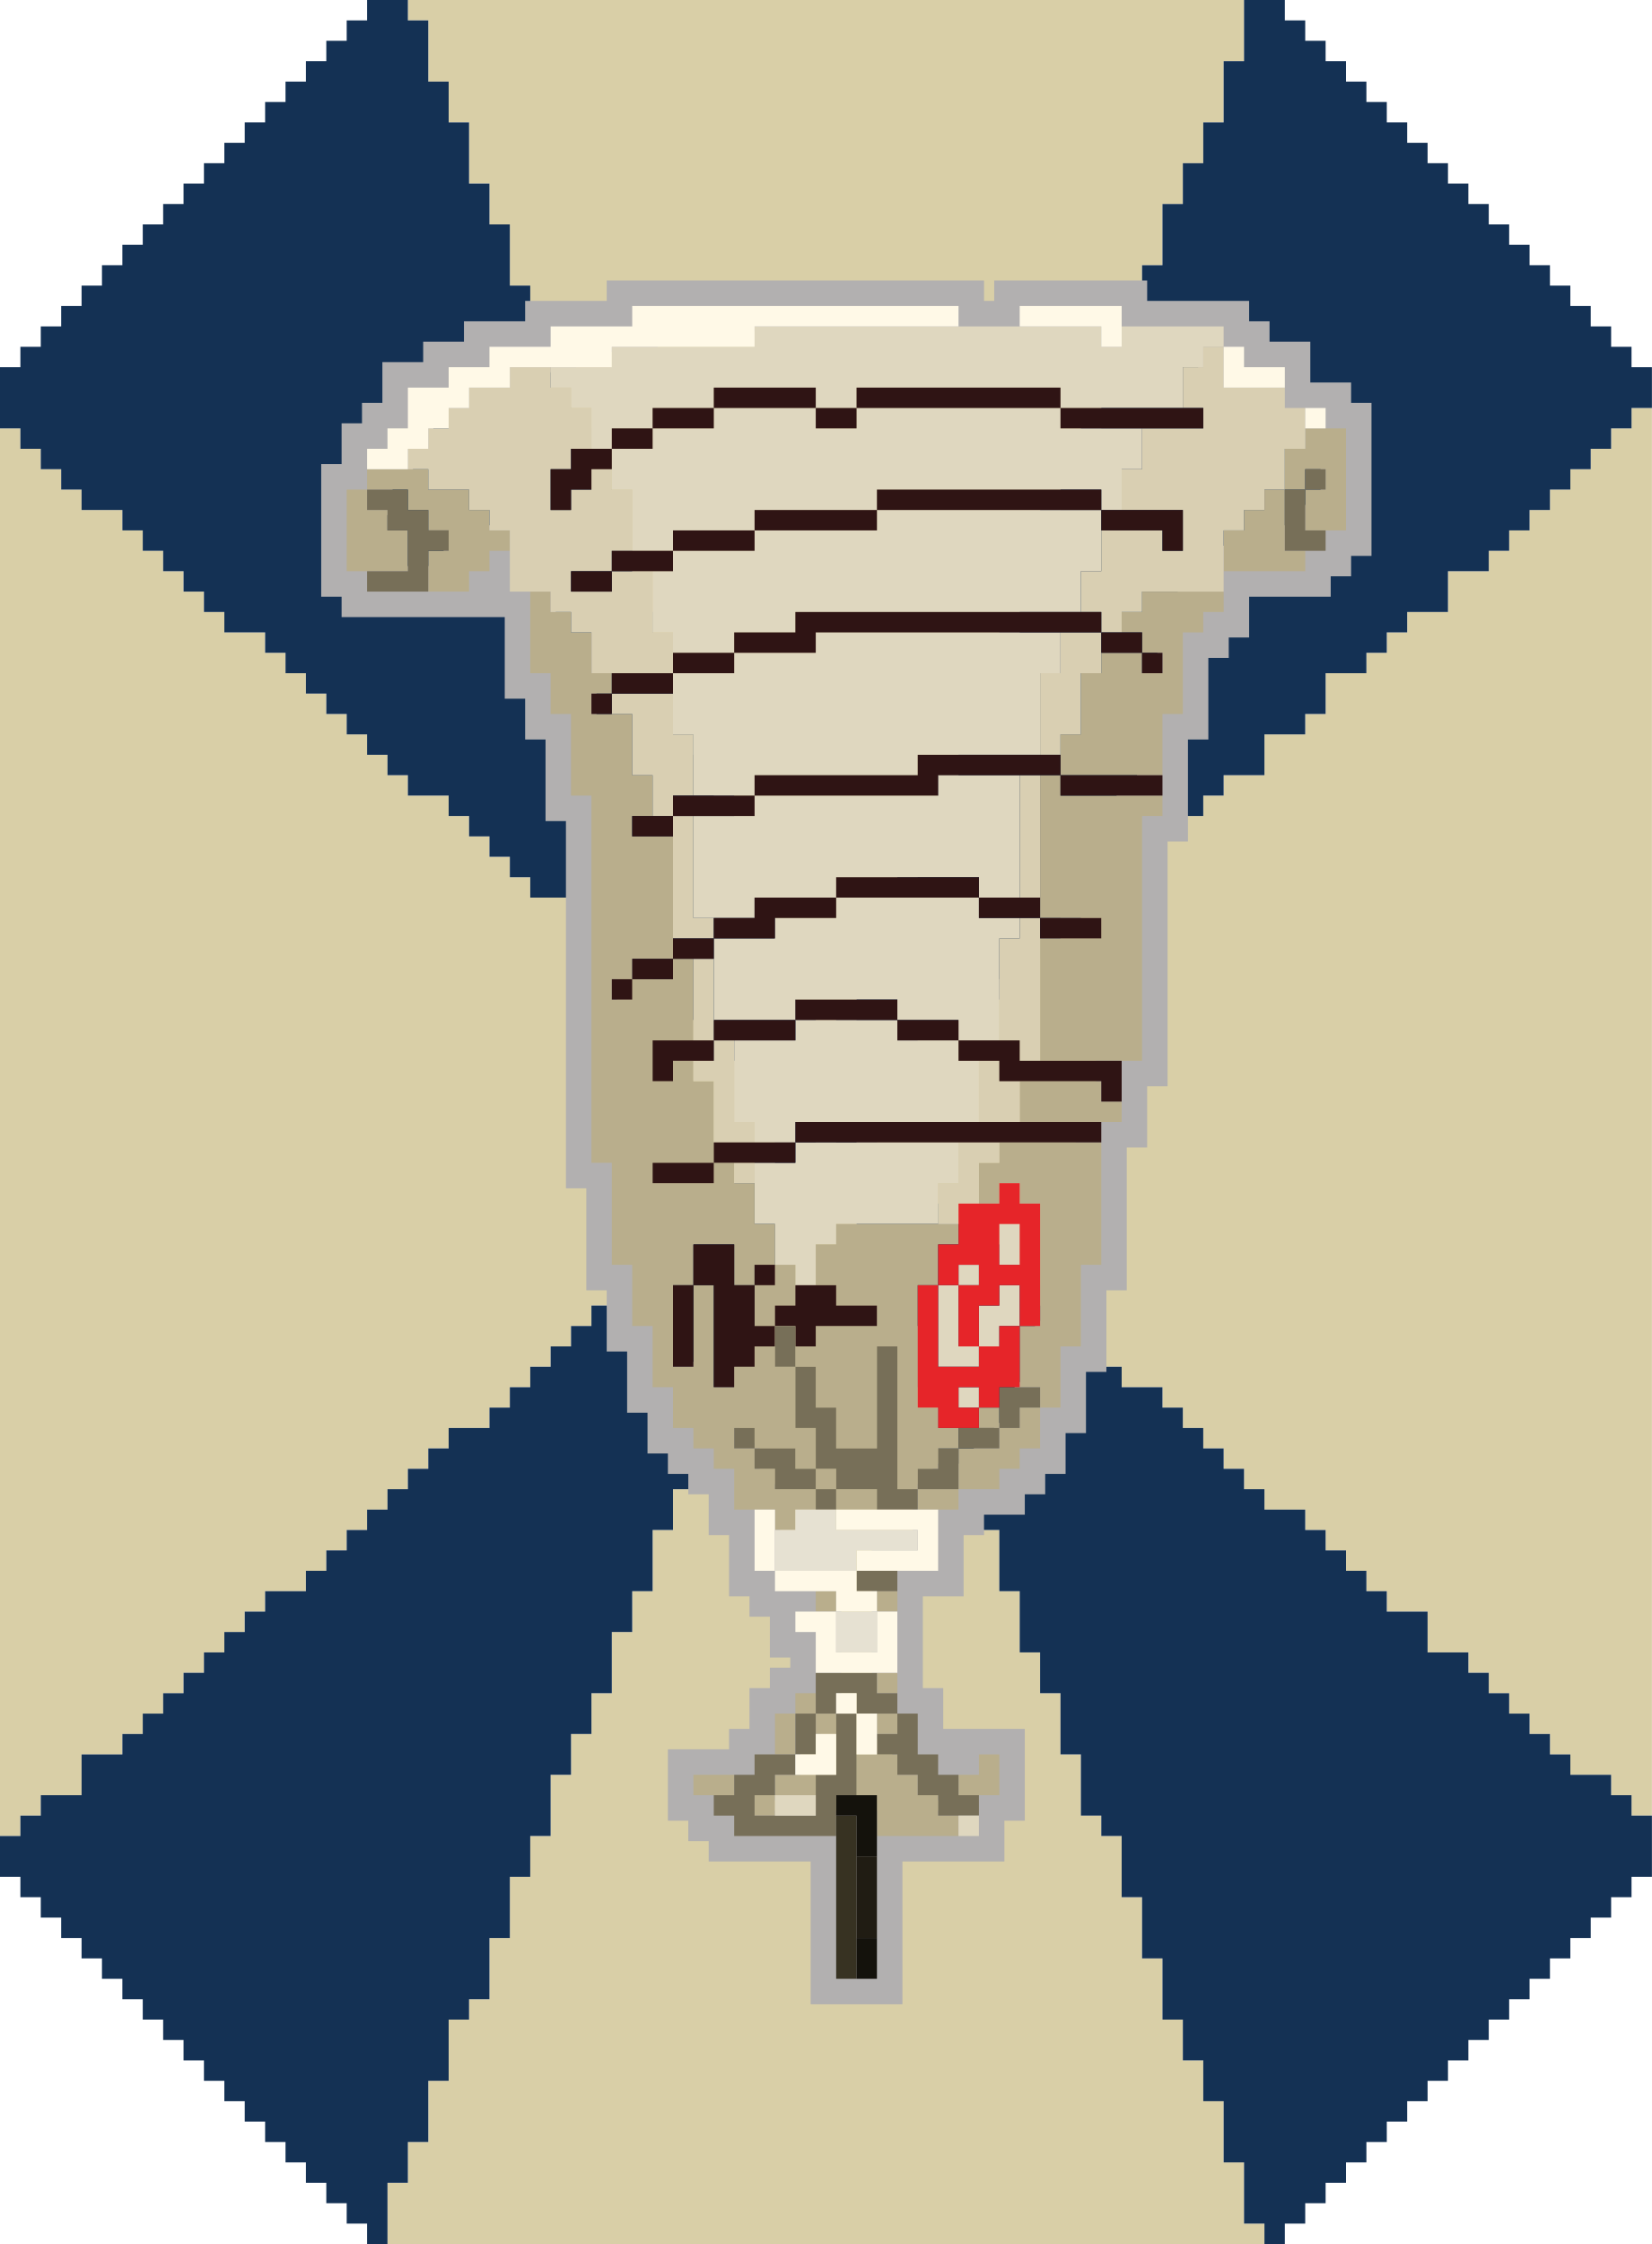
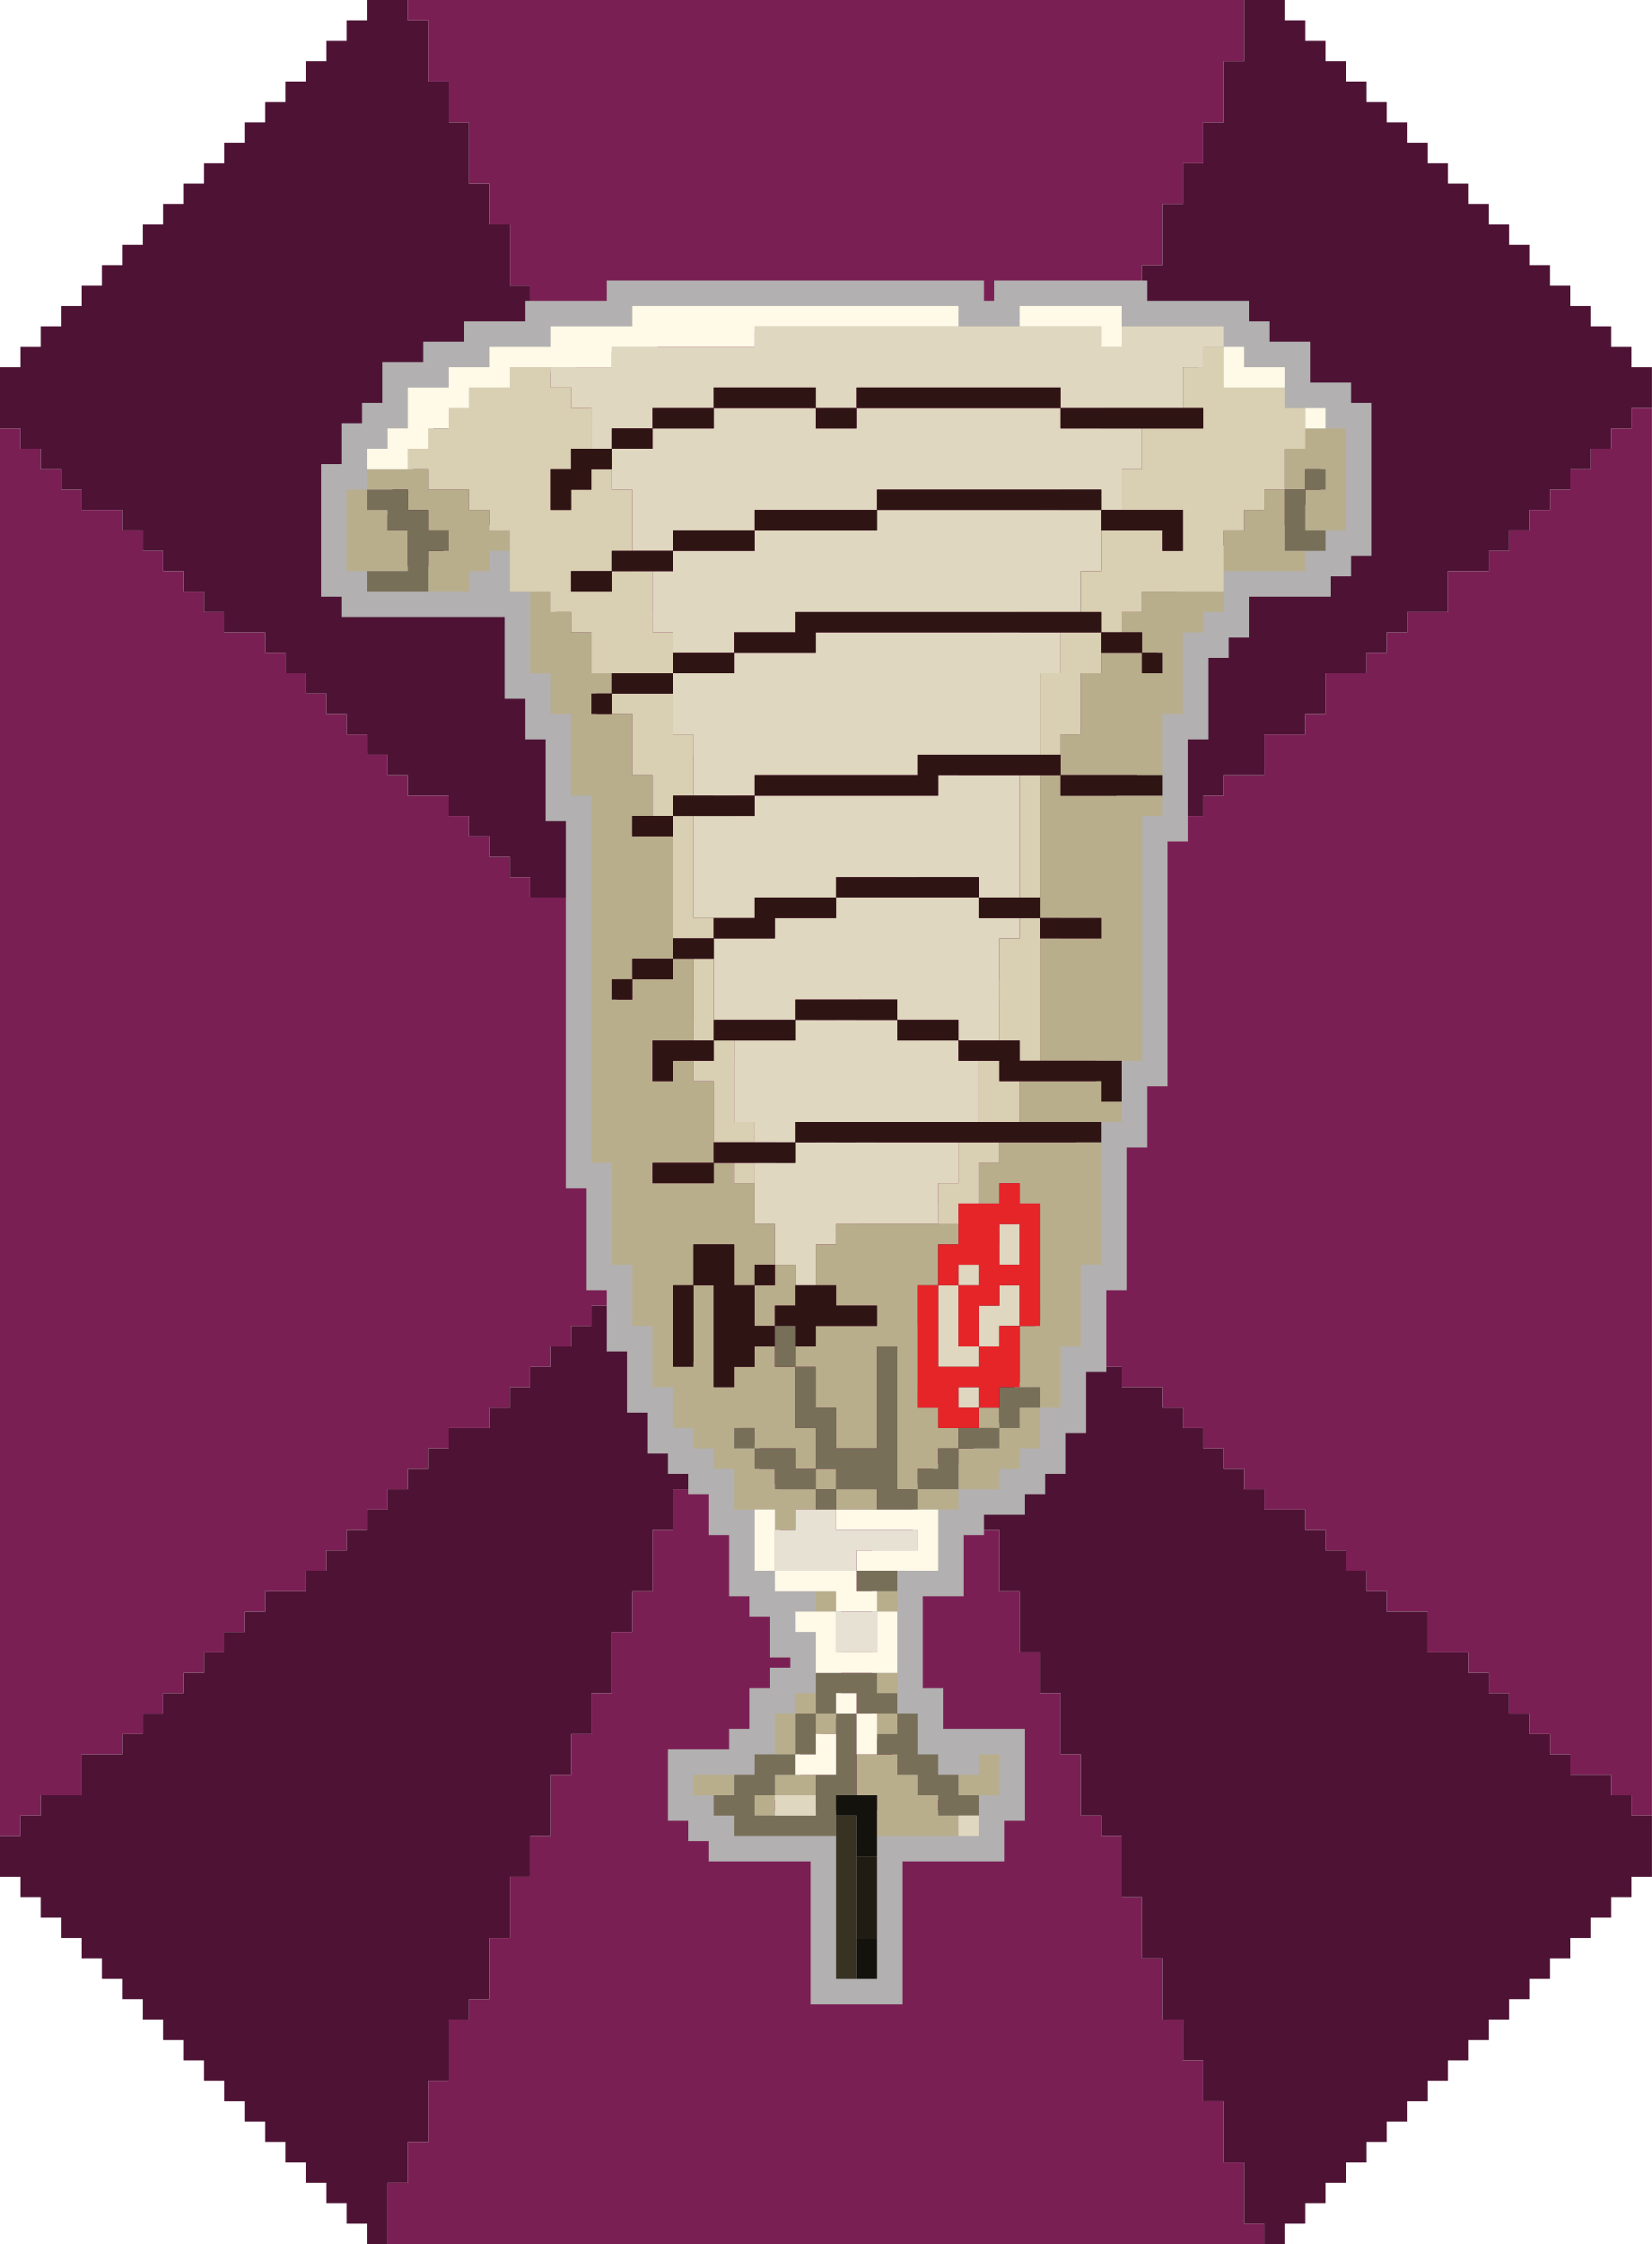
<svg xmlns="http://www.w3.org/2000/svg" preserveAspectRatio="none" overflow="visible" style="display: block;" width="81" height="110" viewBox="0 0 81 110" fill="none">
  <g id="FERMAN">
    <g id="Group 302">
-       <path id="color_c5e0eb_1" fill-rule="evenodd" clip-rule="evenodd" d="M20 0H61V3H60V6H59V8H58V10H57V13H56V15H55V18H54V21H53V23H52V25H51V28H50V31H49V33H48V35H47V38H46V40H45V43H44V45H43V47H42V50H41V52H40V50H39V47H38V45H37V42H36V39H35V37H34V35H33V32H32V30H31V27H30V24H29V21H28V20H27V17H26V14H25V11H24V9H23V6H22V4H21V1H20V0ZM80 20H81V89H80V88H79V87H77V86H76V85H75V84H74V83H73V82H72V81H70V79H68V78H67V77H66V76H65V75H64V74H62V73H61V72H60V71H59V70H58V69H57V68H55V67H54V66H53V65H52V64H51V63H50V62H49V61H48V60H46V59H45V58H44V57H43V56H42V54H43V53H44V52H45V51H47V49H49V48H50V47H51V46H52V45H53V44H54V43H56V41H58V40H59V39H60V38H62V36H64V35H65V33H67V32H68V31H69V30H71V28H73V27H74V26H75V25H76V24H77V23H78V22H79V21H80V20ZM0 21H1V22H2V23H3V24H4V25H6V26H7V27H8V28H9V29H10V30H11V31H13V32H14V33H15V34H16V35H17V36H18V37H19V38H20V39H22V40H23V41H24V42H25V43H26V44H28V45H29V46H30V47H31V48H32V49H33V50H35V52H37V53H38V54H39V56H38V57H37V58H36V59H35V60H34V61H33V62H31V63H30V64H29V65H28V66H27V67H26V68H25V69H24V70H22V71H21V72H20V73H19V74H18V75H17V76H16V77H15V78H13V79H12V80H11V81H10V82H9V83H8V84H7V85H6V86H4V88H2V89H1V90H0V22V21ZM40 56H41V58H42V61H43V62H44V65H45V68H46V71H47V73H48V75H49V78H50V81H51V83H52V86H53V89H54V90H55V93H56V96H57V99H58V101H59V103H60V106H61V109H62V110H19V107H20V105H21V102H22V99H23V98H24V95H25V92H26V90H27V87H28V85H29V83H30V80H31V78H32V75H33V73H34V70H35V68H36V65H37V62H38V60H39V58H40V57V56Z" fill="#D9CFA7" />
-       <path id="color_ffffff_1" fill-rule="evenodd" clip-rule="evenodd" d="M18 0H20V1H21V4H22V6H23V9H24V11H25V14H26V17H27V20H28V21H29V24H30V27H31V30H32V32H33V35H34V37H35V39H36V42H37V45H38V47H39V50H40V52H41V50H42V47H43V45H44V43H45V40H46V38H47V35H48V33H49V31H50V28H51V25H52V23H53V21H54V18H55V15H56V13H57V10H58V8H59V6H60V3H61V0H63V1H64V2H65V3H66V4H67V5H68V6H69V7H70V8H71V9H72V10H73V11H74V12H75V13H76V14H77V15H78V16H79V17H80V18H81V20H80V21H79V22H78V23H77V24H76V25H75V26H74V27H73V28H71V30H69V31H68V32H67V33H65V35H64V36H62V38H60V39H59V40H58V41H56V43H54V44H53V45H52V46H51V47H50V48H49V49H47V51H45V52H44V53H43V54H42V56H43V57H44V58H45V59H46V60H48V61H49V62H50V63H51V64H52V65H53V66H54V67H55V68H57V69H58V70H59V71H60V72H61V73H62V74H64V75H65V76H66V77H67V78H68V79H70V81H72V82H73V83H74V84H75V85H76V86H77V87H79V88H80V89H81V92H80V93H79V94H78V95H77V96H76V97H75V98H74V99H73V100H72V101H71V102H70V103H69V104H68V105H67V106H66V107H65V108H64V109H63V110H62V109H61V106H60V103H59V101H58V99H57V96H56V93H55V90H54V89H53V86H52V83H51V81H50V78H49V75H48V73H47V71H46V68H45V65H44V62H43V61H42V58H41V56H40V58H39V60H38V62H37V65H36V68H35V70H34V73H33V75H32V78H31V80H30V83H29V85H28V87H27V90H26V92H25V95H24V98H23V99H22V102H21V105H20V107H19V110H18V109H17V108H16V107H15V106H14V105H13V104H12V103H11V102H10V101H9V100H8V99H7V98H6V97H5V96H4V95H3V94H2V93H1V92H0V90H1V89H2V88H4V86H6V85H7V84H8V83H9V82H10V81H11V80H12V79H13V78H15V77H16V76H17V75H18V74H19V73H20V72H21V71H22V70H24V69H25V68H26V67H27V66H28V65H29V64H30V63H31V62H33V61H34V60H35V59H36V58H37V57H38V56H39V54H38V53H37V52H35V50H33V49H32V48H31V47H30V46H29V45H28V44H26V43H25V42H24V41H23V40H22V39H20V38H19V37H18V36H17V35H16V34H15V33H14V32H13V31H11V30H10V29H9V28H8V27H7V26H6V25H4V24H3V23H2V22H1V21H0V18H1V17H2V16H3V15H4V14H5V13H6V12H7V11H8V10H9V9H10V8H11V7H12V6H13V5H14V4H15V3H16V2H17V1H18V0Z" fill="#143154" />
+       <path id="color_c5e0eb_1" fill-rule="evenodd" clip-rule="evenodd" d="M20 0H61V3H60V6H59V8H58V10H57V13H56V15H55V18H54V21H53V23H52V25H51V28H50V31H49V33H48V35H47V38H46V40H45V43H44V45H43V47H42V50H41V52H40V50H39V47H38V45H37V42H36V39H35V37H34V35H33V32H32V30H31V27H30V24H29V21H28V20H27V17H26V14H25V11H24V9H23V6H22V4H21V1H20V0ZM80 20H81V89H80V88H79V87H77V86H76V85H75V84H74V83H73V82H72V81H70V79H68V78H67V77H66V76H65V75H64V74H62V73H61V72H60V71H59V70H58V69H57V68H55V67H54V66H53V65H52V64H51V63H50V62H49V61H48V60H46V59H45V58H44V57H43V56H42V54H43V53H44V52H45V51H47V49H49V48H50V47H51V46H52V45H53V44H54V43H56V41H58V40H59V39H60V38H62V36H64V35H65V33H67V32H68V31H69V30H71V28H73V27H74V26H75V25H76V24H77V23H78V22H79V21H80V20ZM0 21H1V22H2V23H3V24H4V25H6V26H7V27H8V28H9V29H10V30H11V31H13V32H14V33H15V34H16V35H17V36H18V37H19V38H20V39H22V40H23V41H24V42H25V43H26V44H28V45H29V46H30V47H31V48H32V49H33V50H35V52H37V53H38V54H39V56H38V57H37V58H36V59H35V60H34V61H33V62H31V63H30V64H29V65H28V66H27V67H26V68H25V69H24V70H22V71H21V72H20V73H19V74H18V75H17V76H16V77H15V78H13V79H12V80H11V81H10V82H9V83H8V84H7V85H6V86H4V88H2V89H1V90H0V22V21ZM40 56H41V58H42V61H43V62H44V65H45V68H46V71H47V73H48V75H49V78H50V81H51V83H52V86H53V89H54V90H55V93H56V96H57V99H58V101H59V103H60V106H61V109H62V110H19V107H20V105H21V102H22V99H23V98H24V95H25V92H26V90H27V87H28V85H29V83H30V80H31V78H32V75H33V73H34V70H35V68H36V65H37V62H38V60H39V58H40V57V56Z" fill="#7A1F54" />
+       <path id="color_ffffff_1" fill-rule="evenodd" clip-rule="evenodd" d="M18 0H20V1H21V4H22V6H23V9H24V11H25V14H26V17H27V20H28V21H29V24H30V27H31V30H32V32H33V35H34V37H35V39H36V42H37V45H38V47H39V50H40V52H41V50H42V47H43V45H44V43H45V40H46V38H47V35H48V33H49V31H50V28H51V25H52V23H53V21H54V18H55V15H56V13H57V10H58V8H59V6H60V3H61V0H63V1H64V2H65V3H66V4H67V5H68V6H69V7H70V8H71V9H72V10H73V11H74V12H75V13H76V14H77V15H78V16H79V17H80V18H81V20H80V21H79V22H78V23H77V24H76V25H75V26H74V27H73V28H71V30H69V31H68V32H67V33H65V35H64V36H62V38H60V39H59V40H58V41H56V43H54V44H53V45H52V46H51V47H50V48H49V49H47V51H45V52H44V53H43V54H42V56H43V57H44V58H45V59H46V60H48V61H49V62H50V63H51V64H52V65H53V66H54V67H55V68H57V69H58V70H59V71H60V72H61V73H62V74H64V75H65V76H66V77H67V78H68V79H70V81H72V82H73V83H74V84H75V85H76V86H77V87H79V88H80V89H81V92H80V93H79V94H78V95H77V96H76V97H75V98H74V99H73V100H72V101H71V102H70V103H69V104H68V105H67V106H66V107H65V108H64V109H63V110H62V109H61V106H60V103H59V101H58V99H57V96H56V93H55V90H54V89H53V86H52V83H51V81H50V78H49V75H48V73H47V71H46V68H45V65H44V62H43V61H42V58H41V56H40V58H39V60H38V62H37V65H36V68H35V70H34V73H33V75H32V78H31V80H30V83H29V85H28V87H27V90H26V92H25V95H24V98H23V99H22V102H21V105H20V107H19V110H18V109H17V108H16V107H15V106H14V105H13V104H12V103H11V102H10V101H9V100H8V99H7V98H6V97H5V96H4V95H3V94H2V93H1V92H0V90H1V89H2V88H4V86H6V85H7V84H8V83H9V82H10V81H11V80H12V79H13V78H15V77H16V76H17V75H18V74H19V73H20V72H21V71H22V70H24V69H25V68H26V67H27V66H28V65H29V64H30V63H31V62H33V61H34V60H35V59H36V58H37V57H38V56H39V54H38V53H37V52H35V50H33V49H32V48H31V47H30V46H29V45H28V44H26V43H25V42H24V41H23V40H22V39H20V38H19V37H18V36H17V35H16V34H15V33H14V32H13V31H11V30H10V29H9V28H8V27H7V26H6V25H4V24H3V23H2V22H1V21H0V18H1V17H2V16H3V15H4V14H5V13H6V12H7V11H8V10H9V9H10V8H11V7H12V6H13V5H14V4H15V3H16V2H17V1H18V0Z" fill="#4D1234" />
    </g>
    <path id="Union" d="M47 16H45.75V17.25H47V16ZM50 16V17.25H51.25V16H50ZM50 15V13.75H48.75V15H50ZM55 15H56.25V13.75H55V15ZM55 16H53.75V17.25H55V16ZM60 16H61.25V14.75H60V16ZM60 17H58.75V18.25H60V17ZM61 17H62.25V15.75H61V17ZM61 18H59.75V19.25H61V18ZM63 18H64.25V16.75H63V18ZM63 20H61.75V21.25H63V20ZM65 20H66.25V18.75H65V20ZM65 21H63.75V22.25H65V21ZM66 21H67.25V19.75H66V21ZM66 26V27.25H67.25V26H66ZM65 26V24.75H63.75V26H65ZM65 27V28.25H66.25V27H65ZM64 27V25.75H62.75V27H64ZM64 28V29.25H65.25V28H64ZM60 28V26.75H58.75V28H60ZM60 30V31.25H61.25V30H60ZM59 30V28.75H57.75V30H59ZM59 31V32.25H60.25V31H59ZM58 31V29.75H56.75V31H58ZM58 35V36.25H59.25V35H58ZM57 35V33.75H55.75V35H57ZM57 40V41.25H58.25V40H57ZM56 40V38.75H54.75V40H56ZM56 52V53.25H57.25V52H56ZM55 52V50.75H53.75V52H55ZM55 55V56.25H56.25V55H55ZM54 55V53.75H52.75V55H54ZM54 62V63.25H55.25V62H54ZM53 62V60.75H51.75V62H53ZM53 66V67.25H54.25V66H53ZM52 66V64.75H50.75V66H52ZM52 69V70.25H53.25V69H52ZM51 69V67.75H49.75V69H51ZM51 71V72.25H52.25V71H51ZM50 71V69.75H48.75V71H50ZM50 72V73.25H51.25V72H50ZM49 72V70.75H47.75V72H49ZM49 73V74.25H50.25V73H49ZM47 73V71.75H45.75V73H47ZM47 74V75.25H48.25V74H47ZM46 74V72.75H44.75V74H46ZM46 77V78.25H47.25V77H46ZM44 77V75.75H42.75V77H44ZM44 84H42.75V85.25H44V84ZM45 84H46.25V82.75H45V84ZM45 86H43.75V87.25H45V86ZM46 86H47.25V84.75H46V86ZM46 87H44.75V88.25H46V87ZM48 87V88.25H49.25V87H48ZM48 86V84.75H46.75V86H48ZM49 86H50.25V84.75H49V86ZM49 88V89.25H50.25V88H49ZM48 88V86.75H46.75V88H48ZM48 90V91.25H49.25V90H48ZM43 90V88.75H41.75V90H43ZM43 97V98.25H44.25V97H43ZM41 97H39.75V98.25H41V97ZM41 90H42.25V88.75H41V90ZM36 90H34.75V91.25H36V90ZM36 89H37.25V87.75H36V89ZM35 89H33.75V90.25H35V89ZM35 88H36.25V86.75H35V88ZM34 88H32.75V89.25H34V88ZM34 87V85.75H32.75V87H34ZM37 87V88.25H38.25V87H37ZM37 86V84.75H35.75V86H37ZM38 86V87.25H39.25V86H38ZM38 84V82.75H36.75V84H38ZM39 84V85.25H40.25V84H39ZM39 83V81.75H37.75V83H39ZM40 83V84.25H41.25V83H40ZM40 80H41.25V78.75H40V80ZM39 80H37.75V81.25H39V80ZM39 79V77.75H37.75V79H39ZM40 79V80.25H41.25V79H40ZM40 78H41.25V76.75H40V78ZM38 78H36.75V79.25H38V78ZM38 77H39.25V75.75H38V77ZM37 77H35.75V78.25H37V77ZM37 74H38.25V72.75H37V74ZM36 74H34.75V75.25H36V74ZM36 72H37.25V70.75H36V72ZM35 72H33.75V73.25H35V72ZM35 71H36.25V69.75H35V71ZM34 71H32.75V72.25H34V71ZM34 70H35.25V68.75H34V70ZM33 70H31.75V71.25H33V70ZM33 68H34.25V66.75H33V68ZM32 68H30.75V69.25H32V68ZM32 65H33.25V63.75H32V65ZM31 65H29.75V66.25H31V65ZM31 62H32.25V60.75H31V62ZM30 62H28.75V63.25H30V62ZM30 57H31.25V55.75H30V57ZM29 57H27.75V58.25H29V57ZM29 39H30.25V37.75H29V39ZM28 39H26.75V40.25H28V39ZM28 35H29.25V33.75H28V35ZM27 35H25.75V36.25H27V35ZM27 33H28.25V31.75H27V33ZM26 33H24.75V34.25H26V33ZM26 29H27.25V27.75H26V29ZM25 29H23.75V30.25H25V29ZM25 27H26.25V25.75H25V27ZM24 27V25.75H22.75V27H24ZM24 28V29.25H25.25V28H24ZM23 28V26.75H21.75V28H23ZM23 29V30.25H24.25V29H23ZM18 29H16.75V30.25H18V29ZM18 28H19.25V26.75H18V28ZM17 28H15.75V29.25H17V28ZM17 24V22.75H15.75V24H17ZM18 24V25.25H19.25V24H18ZM18 22V20.75H16.75V22H18ZM19 22V23.25H20.25V22H19ZM19 21V19.75H17.75V21H19ZM20 21V22.25H21.25V21H20ZM20 19V17.75H18.75V19H20ZM22 19V20.25H23.25V19H22ZM22 18V16.75H20.75V18H22ZM24 18V19.25H25.25V18H24ZM24 17V15.75H22.75V17H24ZM27 17V18.25H28.25V17H27ZM27 16V14.75H25.75V16H27ZM31 16V17.25H32.25V16H31ZM31 15V13.75H29.75V15H31ZM47 15H48.25V13.75H47V15ZM47 16V17.25H50V16V14.75H47V16ZM50 16H51.25V15H50H48.75V16H50ZM50 15V16.25H55V15V13.75H50V15ZM55 15H53.75V16H55H56.25V15H55ZM55 16V17.25H60V16V14.75H55V16ZM60 16H58.75V17H60H61.25V16H60ZM60 17V18.25H61V17V15.75H60V17ZM61 17H59.75V18H61H62.25V17H61ZM61 18V19.25H63V18V16.75H61V18ZM63 18H61.75V20H63H64.25V18H63ZM63 20V21.25H65V20V18.75H63V20ZM65 20H63.75V21H65H66.25V20H65ZM65 21V22.25H66V21V19.75H65V21ZM66 21H64.75V26H66H67.25V21H66ZM66 26V24.75H65V26V27.25H66V26ZM65 26H63.75V27H65H66.25V26H65ZM65 27V25.75H64V27V28.25H65V27ZM64 27H62.75V28H64H65.25V27H64ZM64 28V26.75H60V28V29.25H64V28ZM60 28H58.75V30H60H61.25V28H60ZM60 30V28.75H59V30V31.25H60V30ZM59 30H57.75V31H59H60.25V30H59ZM59 31V29.75H58V31V32.25H59V31ZM58 31H56.75V35H58H59.25V31H58ZM58 35V33.75H57V35V36.25H58V35ZM57 35H55.75V40H57H58.25V35H57ZM57 40V38.75H56V40V41.25H57V40ZM56 40H54.75V52H56H57.25V40H56ZM56 52V50.75H55V52V53.25H56V52ZM55 52H53.75V55H55H56.25V52H55ZM55 55V53.75H54V55V56.25H55V55ZM54 55H52.75V62H54H55.25V55H54ZM54 62V60.75H53V62V63.25H54V62ZM53 62H51.75V66H53H54.25V62H53ZM53 66V64.75H52V66V67.25H53V66ZM52 66H50.75V69H52H53.25V66H52ZM52 69V67.75H51V69V70.25H52V69ZM51 69H49.75V71H51H52.25V69H51ZM51 71V69.75H50V71V72.25H51V71ZM50 71H48.75V72H50H51.25V71H50ZM50 72V70.75H49V72V73.25H50V72ZM49 72H47.75V73H49H50.25V72H49ZM49 73V71.75H47V73V74.25H49V73ZM47 73H45.75V74H47H48.25V73H47ZM47 74V72.75H46V74V75.25H47V74ZM46 74H44.75V77H46H47.25V74H46ZM46 77V75.75H44V77V78.25H46V77ZM44 77H42.75V84H44H45.25V77H44ZM44 84V85.25H45V84V82.75H44V84ZM45 84H43.75V86H45H46.25V84H45ZM45 86V87.25H46V86V84.75H45V86ZM46 86H44.75V87H46H47.25V86H46ZM46 87V88.25H48V87V85.75H46V87ZM48 87H49.25V86H48H46.75V87H48ZM48 86V87.25H49V86V84.75H48V86ZM49 86H47.75V88H49H50.25V86H49ZM49 88V86.75H48V88V89.25H49V88ZM48 88H46.75V90H48H49.25V88H48ZM48 90V88.75H43V90V91.25H48V90ZM43 90H41.75V97H43H44.25V90H43ZM43 97V95.75H41V97V98.25H43V97ZM41 97H42.25V90H41H39.75V97H41ZM41 90V88.75H36V90V91.25H41V90ZM36 90H37.25V89H36H34.75V90H36ZM36 89V87.75H35V89V90.25H36V89ZM35 89H36.25V88H35H33.75V89H35ZM35 88V86.75H34V88V89.25H35V88ZM34 88H35.25V87H34H32.75V88H34ZM34 87V88.25H37V87V85.75H34V87ZM37 87H38.25V86H37H35.75V87H37ZM37 86V87.25H38V86V84.75H37V86ZM38 86H39.25V84H38H36.75V86H38ZM38 84V85.25H39V84V82.75H38V84ZM39 84H40.25V83H39H37.75V84H39ZM39 83V84.25H40V83V81.75H39V83ZM40 83H41.25V80H40H38.75V83H40ZM40 80V78.75H39V80V81.25H40V80ZM39 80H40.25V79H39H37.75V80H39ZM39 79V80.25H40V79V77.75H39V79ZM40 79H41.25V78H40H38.75V79H40ZM40 78V76.75H38V78V79.25H40V78ZM38 78H39.25V77H38H36.75V78H38ZM38 77V75.75H37V77V78.25H38V77ZM37 77H38.25V74H37H35.75V77H37ZM37 74V72.75H36V74V75.25H37V74ZM36 74H37.25V72H36H34.75V74H36ZM36 72V70.75H35V72V73.25H36V72ZM35 72H36.25V71H35H33.75V72H35ZM35 71V69.75H34V71V72.25H35V71ZM34 71H35.25V70H34H32.75V71H34ZM34 70V68.75H33V70V71.25H34V70ZM33 70H34.25V68H33H31.75V70H33ZM33 68V66.75H32V68V69.25H33V68ZM32 68H33.25V65H32H30.75V68H32ZM32 65V63.75H31V65V66.25H32V65ZM31 65H32.25V62H31H29.75V65H31ZM31 62V60.75H30V62V63.25H31V62ZM30 62H31.25V57H30H28.75V62H30ZM30 57V55.75H29V57V58.25H30V57ZM29 57H30.25V39H29H27.75V57H29ZM29 39V37.75H28V39V40.25H29V39ZM28 39H29.25V35H28H26.75V39H28ZM28 35V33.75H27V35V36.25H28V35ZM27 35H28.25V33H27H25.75V35H27ZM27 33V31.75H26V33V34.25H27V33ZM26 33H27.25V29H26H24.75V33H26ZM26 29V27.75H25V29V30.25H26V29ZM25 29H26.25V27H25H23.75V29H25ZM25 27V25.75H24V27V28.25H25V27ZM24 27H22.75V28H24H25.25V27H24ZM24 28V26.75H23V28V29.25H24V28ZM23 28H21.75V29H23H24.25V28H23ZM23 29V27.75H18V29V30.25H23V29ZM18 29H19.25V28H18H16.75V29H18ZM18 28V26.75H17V28V29.25H18V28ZM17 28H18.25V24H17H15.75V28H17ZM17 24V25.25H18V24V22.75H17V24ZM18 24H19.25V22H18H16.75V24H18ZM18 22V23.25H19V22V20.75H18V22ZM19 22H20.25V21H19H17.75V22H19ZM19 21V22.25H20V21V19.75H19V21ZM20 21H21.25V19H20H18.75V21H20ZM20 19V20.25H22V19V17.75H20V19ZM22 19H23.25V18H22H20.75V19H22ZM22 18V19.25H24V18V16.75H22V18ZM24 18H25.25V17H24H22.75V18H24ZM24 17V18.25H27V17V15.75H24V17ZM27 17H28.25V16H27H25.75V17H27ZM27 16V17.25H31V16V14.75H27V16ZM31 16H32.25V15H31H29.75V16H31ZM31 15V16.25H47V15V13.75H31V15ZM47 15H45.75V16H47H48.25V15H47Z" fill="#B2B0B0" />
    <g id="Ferman 1">
      <path id="color_dfd7bf_1" fill-rule="evenodd" clip-rule="evenodd" d="M37 16H54V17H55V16H60V17H59V18H58V20H52V19H42V20H40V19H35V20H32V21H30V22H29V20H28V19H27V18H30V17H37V16ZM35 20H40V21H42V20H52V21H56V23H55V25H54V24H43V25H37V26H33V27H31V24H30V22H32V21H35V20ZM43 25H54V28H53V30H39V31H36V32H33V31H32V28H33V27H37V26H43V25ZM40 31H52V33H51V37H45V38H37V39H34V36H33V33H36V32H40V31ZM46 38H50V44H48V43H41V44H37V45H34V40H37V39H46V38ZM41 44H48V45H50V46H49V51H47V50H44V49H39V50H35V46H38V45H41V44ZM39 50H44V51H47V52H48V55H39V56H37V55H36V51H39V50ZM39 56H47V58H46V60H41V61H40V63H39V62H38V60H37V57H39V56ZM49 60H50V62H49V61V60ZM47 62H48V63H47V62ZM46 63H47V66H48V64H49V63H50V65H49V66H48V67H46V64V63ZM47 68H48V69H47V68Z" fill="#DFD7BF" />
      <path id="color_b9ae8c_1" fill-rule="evenodd" clip-rule="evenodd" d="M64 21H66V26H64V24H63V22H64V21ZM65 23H64V24H65V23ZM18 23H21V24H23V25H24V26H25V27H24V28H23V29H21V27H22V26H21V25H20V24H18V23ZM17 24H18V25H19V26H20V28H17V25V24ZM62 24H63V27H64V28H60V26H61V25H62V24ZM26 29H27V30H28V31H29V33H30V34H29V35H31V38H32V40H31V41H33V47H31V48H30V49H31V48H33V47H34V51H32V53H33V52H34V53H35V57H32V58H35V57H36V58H37V60H38V62H37V63H36V61H34V63H33V67H34V63H35V68H36V67H37V66H38V67H39V66H40V65H43V64H41V63H40V61H41V60H47V61H46V63H45V69H46V70H47V71H46V72H45V73H44V66H43V71H41V69H40V67H39V70H40V72H39V71H37V70H36V71H37V72H38V73H40V72H41V73H40V74H39V75H38V74H36V72H35V71H34V70H33V68H32V65H31V62H30V57H29V39H28V35H27V33H26V30V29ZM56 29H60V30H59V31H58V35H57V38H52V36H53V33H54V32H56V31H55V30H56V29ZM57 32H56V33H57V32ZM51 38H52V39H57V40H56V52H51V46H54V45H51V39V38ZM50 53H54V54H55V55H50V54V53ZM49 56H54V62H53V66H52V69H51V68H50V65H51V59H50V58H49V59H48V57H49V56ZM38 62H39V64H38V65H37V63H38V62ZM48 69H49V70H48V69ZM50 69H51V71H50V72H49V73H47V71H49V70H50V69ZM41 73H43V74H41V73ZM45 73H47V74H45V73ZM40 78H41V79H40V78ZM43 78H44V79H43V78ZM43 82H44V83H43V82ZM39 83H40V84H39V83ZM38 84H39V86H38V85V84ZM40 84H41V85H40V84ZM43 84H44V85H43V84ZM42 86H44V87H45V88H46V89H47V90H43V88H42V87V86ZM48 86H49V88H47V87H48V86ZM34 87H36V88H34V87ZM38 87H40V88H38V87ZM37 88H38V89H37V88Z" fill="#B9AE8C" />
      <path id="color_d9cfb2_1" fill-rule="evenodd" clip-rule="evenodd" d="M59 17H60V19H63V20H64V22H63V24H62V25H61V26H60V29H56V30H55V31H54V30H53V28H54V26H57V27H58V25H55V23H56V21H59V20H58V18H59V17ZM25 18H27V19H28V20H29V22H28V23H27V25H28V24H29V23H30V24H31V27H30V28H28V29H30V28H32V31H33V33H29V31H28V30H27V29H25V26H24V25H23V24H21V23H20V22H21V21H22V20H23V19H25V18ZM52 31H54V33H53V36H52V37H51V33H52V32V31ZM30 34H33V36H34V39H33V40H32V38H31V35H30V34ZM50 38H51V44H50V39V38ZM33 40H34V45H35V46H33V41V40ZM50 45H51V52H50V51H49V46H50V45ZM34 47H35V51H34V48V47ZM35 51H36V55H37V56H35V53H34V52H35V51ZM48 52H49V53H50V55H48V53V52ZM47 56H49V57H48V59H47V60H46V58H47V57V56ZM36 57H37V58H36V57Z" fill="#D9CFB2" />
      <path id="color_2f1414_1" fill-rule="evenodd" clip-rule="evenodd" d="M35 19H40V20H35V19ZM42 19H52V20H42V19ZM32 20H35V21H32V20ZM40 20H42V21H40V20ZM52 20H59V21H52V20ZM30 21H32V22H30V21ZM28 22H30V23H29V24H28V25H27V23H28V22ZM43 24H54V25H43V24ZM37 25H43V26H37V25ZM54 25H58V27H57V26H54V25ZM33 26H37V27H33V26ZM30 27H33V28H30V27ZM28 28H30V29H28V28ZM39 30H54V31H40V32H36V31H39V30ZM54 31H56V32H54V31ZM33 32H36V33H33V32ZM56 32H57V33H56V32ZM30 33H33V34H30V33ZM29 34H30V35H29V34ZM45 37H52V38H46V39H37V38H45V37ZM52 38H57V39H52V38ZM33 39H37V40H33V39ZM31 40H33V41H31V40ZM41 43H48V44H41V43ZM37 44H41V45H38V46H35V45H37V44ZM48 44H51V45H48V44ZM51 45H54V46H51V45ZM33 46H35V47H33V46ZM31 47H33V48H31V47ZM30 48H31V49H30V48ZM39 49H44V50H39V49ZM35 50H39V51H35V50ZM44 50H47V51H44V50ZM32 51H35V52H33V53H32V52V51ZM47 51H50V52H55V54H54V53H49V52H47V51ZM39 55H54V56H39V55ZM35 56H39V57H35V56ZM32 57H35V58H32V57ZM34 61H36V63H37V62H38V63H37V65H38V64H39V63H41V64H43V65H40V66H39V65H38V66H37V67H36V68H35V63H34V62V61ZM33 63H34V67H33V64V63Z" fill="#2F1414" />
      <path id="color_776f58_1" fill-rule="evenodd" clip-rule="evenodd" d="M38 65H39V67H38V66V65ZM43 66H44V73H45V72H46V71H47V70H49V68H51V69H50V70H49V71H47V73H45V74H43V73H41V72H40V70H39V67H40V69H41V71H43V67V66ZM36 70H37V71H36V70ZM37 71H39V72H40V73H38V72H37V71ZM40 73H41V74H40V73ZM42 77H44V78H42V77ZM40 82H43V83H44V84H42V83H41V84H40V83V82ZM39 84H40V86H39V85V84ZM41 84H42V88H41V90H36V89H35V88H36V87H37V86H39V87H38V88H37V89H40V87H41V85V84ZM44 84H45V86H46V87H47V88H48V89H46V88H45V87H44V86H43V85H44V84Z" fill="#776F58" />
      <path id="color_fff9e7_1" fill-rule="evenodd" clip-rule="evenodd" d="M31 15H47V16H37V17H30V18H25V19H23V20H22V21H21V22H20V23H18V22H19V21H20V19H22V18H24V17H27V16H31V15ZM50 15H55V17H54V16H50V15ZM60 17H61V18H63V19H60V18V17ZM64 20H65V21H64V20Z" fill="#FFF9E7" />
      <path id="color_e62529_1" fill-rule="evenodd" clip-rule="evenodd" d="M49 58H50V59H51V65H50V63H49V64H48V66H47V63H46V61H47V59H49V58ZM50 60H49V62H50V61V60ZM48 62H47V63H48V62ZM45 63H46V67H48V66H49V65H50V68H49V69H48V68H47V69H48V70H46V69H45V64V63Z" fill="#E62529" />
      <path id="color_fff9e7_2" fill-rule="evenodd" clip-rule="evenodd" d="M37 74H38V77H37V75V74ZM41 74H46V77H42V76H45V75H41V74ZM38 77H42V78H43V79H41V78H38V77ZM39 79H41V81H43V79H44V82H40V80H39V79ZM41 83H42V84H41V83ZM42 84H43V86H42V85V84ZM40 85H41V87H39V86H40V85Z" fill="#FFF9E7" />
      <path id="color_e6e1d2_1" fill-rule="evenodd" clip-rule="evenodd" d="M39 74H41V75H45V76H42V77H38V75H39V74ZM41 79H43V81H41V80V79Z" fill="#E6E1D2" />
      <path id="color_776f58_2" fill-rule="evenodd" clip-rule="evenodd" d="M18 24H20V25H21V26H22V27H21V29H18V28H20V26H19V25H18V24Z" fill="#776F58" />
      <path id="color_373222_1" fill-rule="evenodd" clip-rule="evenodd" d="M41 89H42V97H41V90V89Z" fill="#373222" />
      <path id="color_14120c_1" fill-rule="evenodd" clip-rule="evenodd" d="M41 88H43V91H42V89H41V88ZM42 95H43V97H42V96V95Z" fill="#14120C" />
      <path id="color_776f58_3" fill-rule="evenodd" clip-rule="evenodd" d="M64 23H65V24H64V23ZM63 24H64V26H65V27H63V25V24Z" fill="#776F58" />
      <path id="color_201c13_1" fill-rule="evenodd" clip-rule="evenodd" d="M42 91H43V95H42V92V91Z" fill="#201C13" />
      <path id="color_dfd7bf_2" fill-rule="evenodd" clip-rule="evenodd" d="M38 88H40V89H38V88ZM47 89H48V90H47V89Z" fill="#DFD7BF" />
    </g>
  </g>
</svg>
